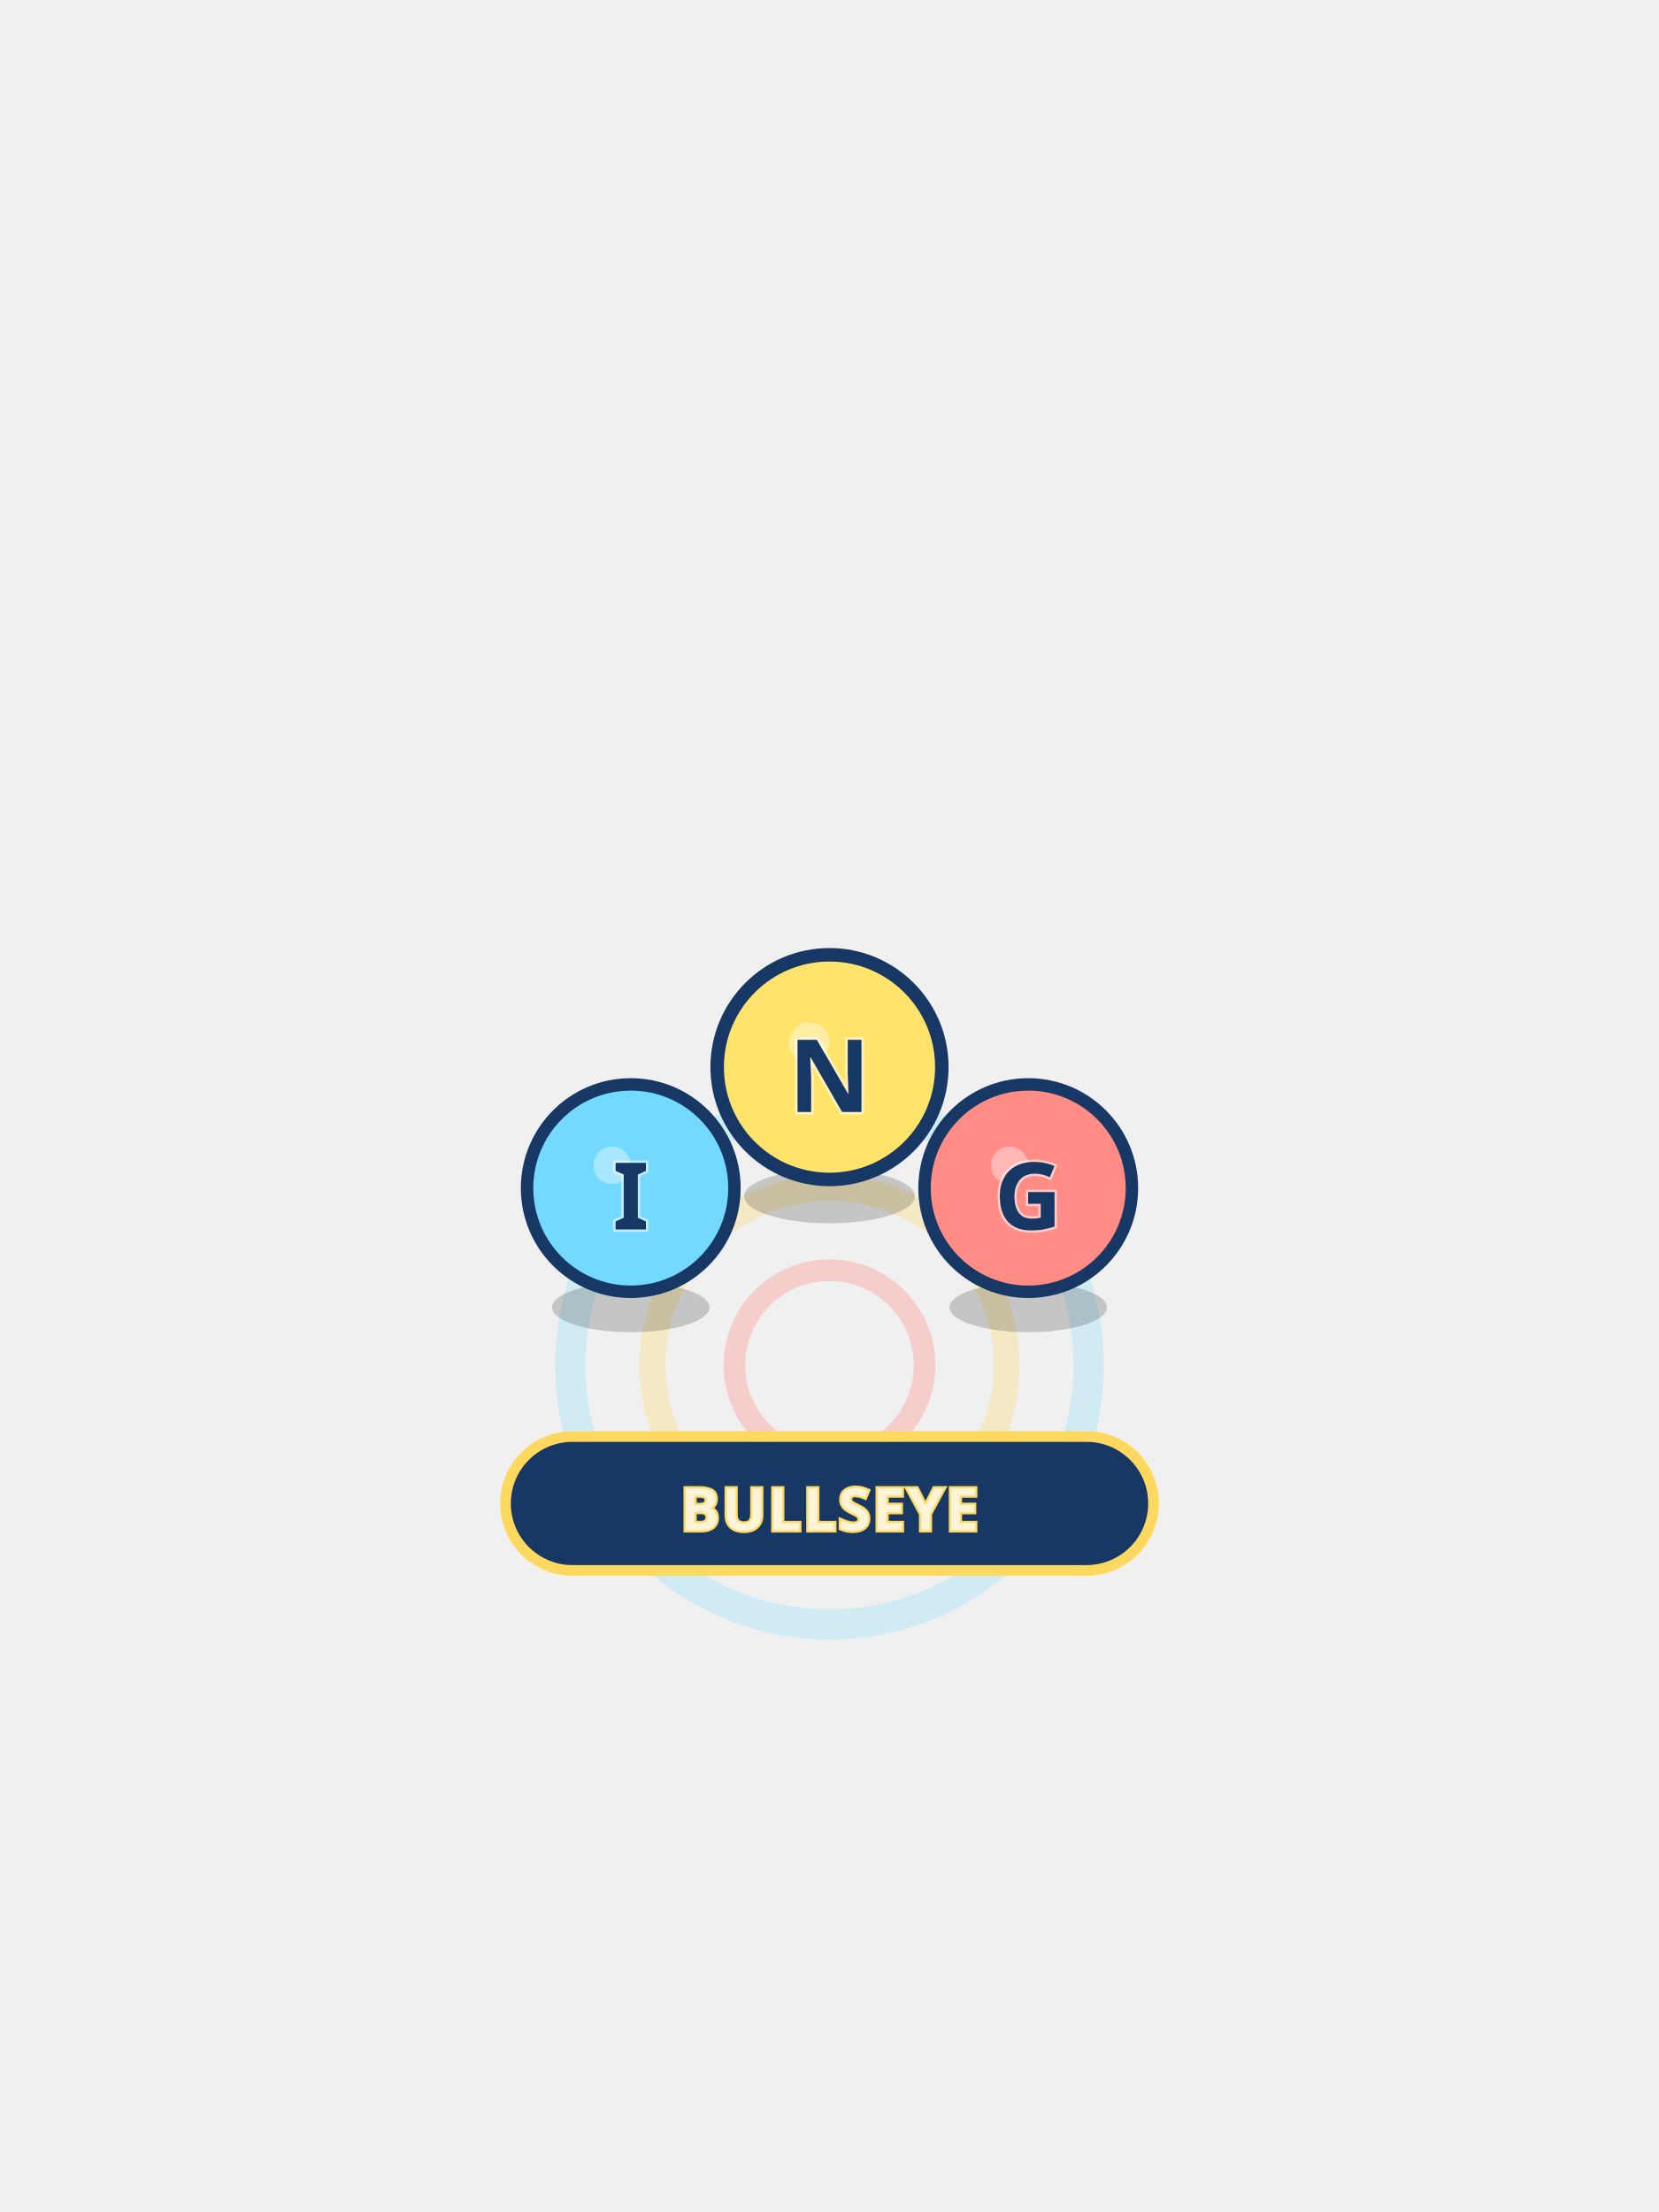
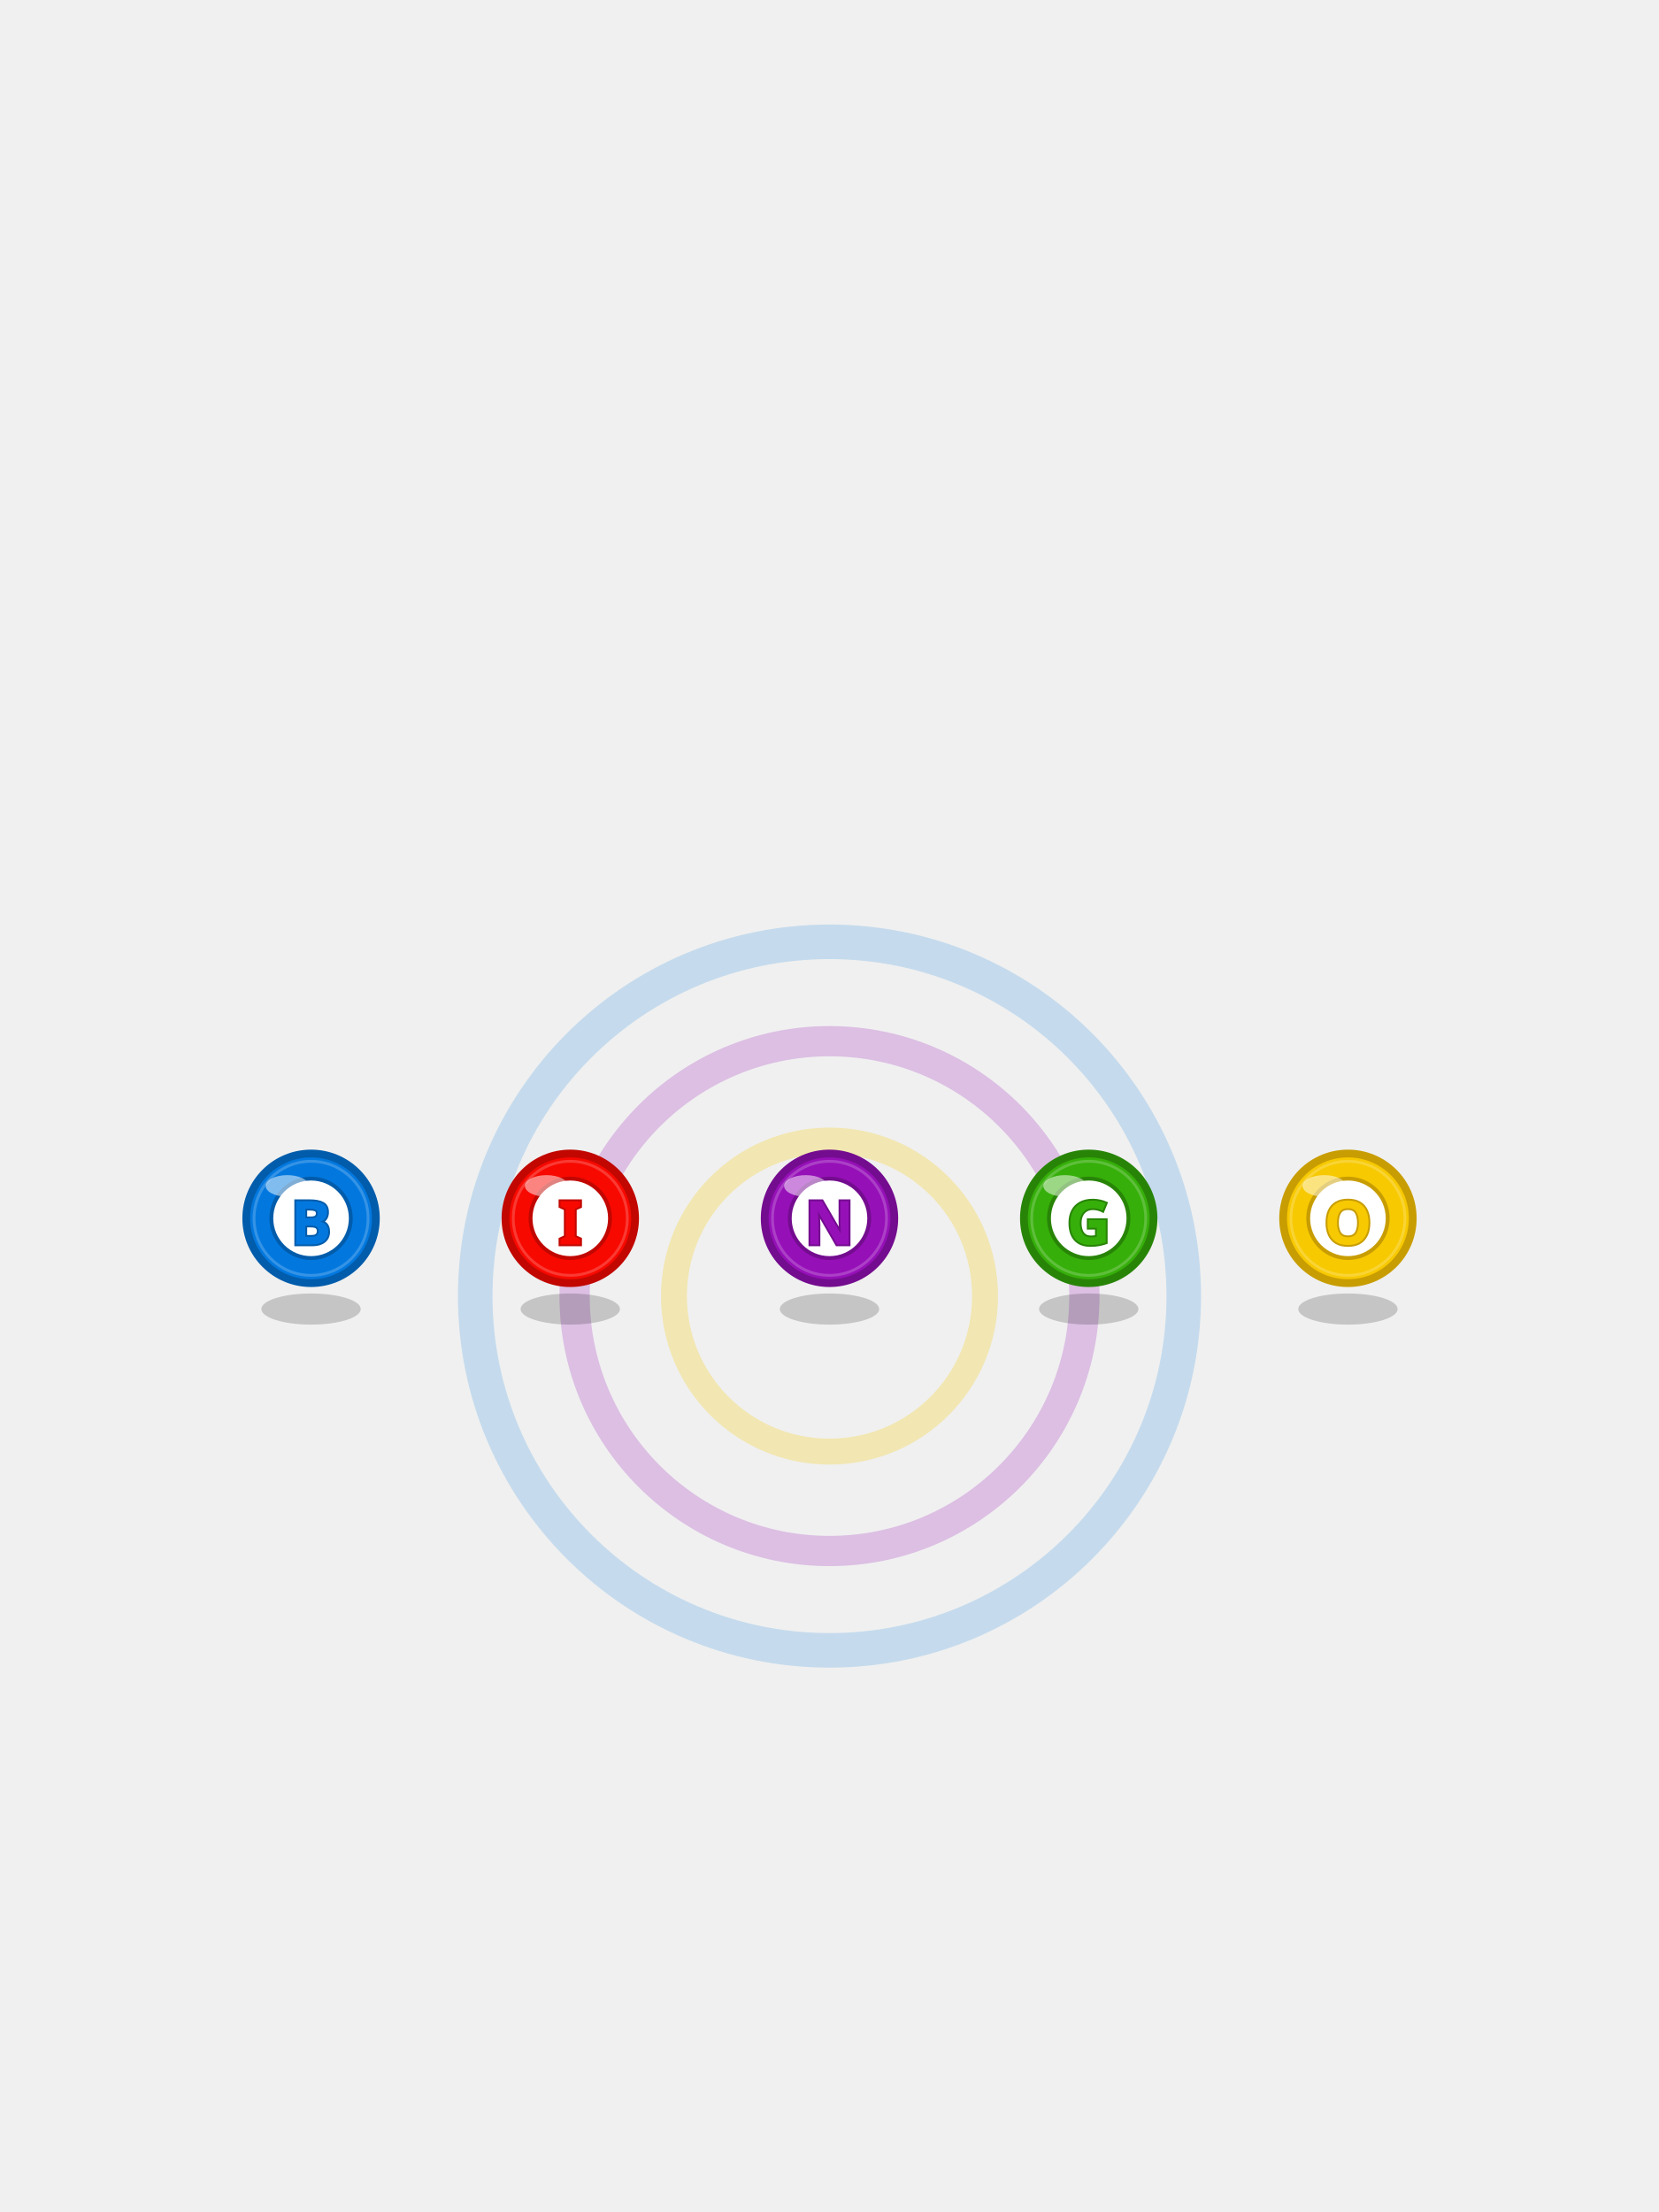
<svg xmlns="http://www.w3.org/2000/svg" width="768" height="1024" viewBox="0 0 768 1024" preserveAspectRatio="xMidYMid meet" data-wink-name="Bingo Ball Bullseye Drop" data-wink-category="Bouncing Bingo Balls" data-wink-duration="3100ms" aria-label="Bingo Ball Bullseye Drop">
  <style>
-   text { font-family: 'Trebuchet MS', 'Segoe UI', sans-serif; paint-order: stroke fill; }
-   @keyframes popIn {
-     0%, 100% { opacity: 0; transform: translate(var(--fx, 0px), var(--fy, 40px)) scale(0.28) rotate(var(--fr, -16deg)); }
-     16% { opacity: 1; }
-     34% { opacity: 1; transform: translate(0px, 0px) scale(1.08) rotate(0deg); }
-     72% { opacity: 1; transform: translate(0px, 0px) scale(1) rotate(0deg); }
-     88% { opacity: 1; }
-   }
-   @keyframes riseIn {
-     0%, 100% { opacity: 0; transform: translate(0px, 140px) scale(0.42); }
-     18% { opacity: 1; }
-     34% { opacity: 1; transform: translate(0px, -10px) scale(1.05); }
-     82% { opacity: 1; transform: translate(0px, 0px) scale(1); }
-   }
-   @keyframes spinIn {
-     0%, 100% { opacity: 0; transform: rotate(-220deg) scale(0.2); }
-     18% { opacity: 1; }
-     36% { opacity: 1; transform: rotate(10deg) scale(1.06); }
-     82% { opacity: 1; transform: rotate(0deg) scale(1); }
-   }
-   @keyframes bob {
-     0%, 100% { transform: translateY(0px) rotate(-1deg); }
-     50% { transform: translateY(-14px) rotate(1.5deg); }
-   }
-   @keyframes sway {
-     0%, 100% { transform: rotate(-4deg) translateY(0px); }
-     50% { transform: rotate(4deg) translateY(-8px); }
-   }
-   @keyframes twinkle {
-     0%, 100% { opacity: 0; transform: scale(0.2) rotate(0deg); }
-     50% { opacity: 1; transform: scale(1) rotate(14deg); }
-   }
-   @keyframes burstOut {
-     0%, 100% { opacity: 0; transform: translate(0px,0px) scale(0.18); }
-     18% { opacity: 1; }
-     58% { opacity: 1; transform: translate(var(--tx,0px), var(--ty,0px)) scale(1); }
-     82% { opacity: 0; transform: translate(var(--tx,0px), var(--ty,0px)) scale(0.78); }
-   }
-   @keyframes fallDown {
-     0%, 100% { opacity: 0; transform: translate(0px, -120px) rotate(var(--r0, 0deg)) scale(0.52); }
-     16% { opacity: 1; }
-     84% { opacity: 1; }
-     100% { opacity: 0; transform: translate(var(--tx, 0px), var(--ty, 560px)) rotate(var(--r1, 200deg)) scale(1); }
-   }
-   @keyframes drawLine {
-     0%, 100% { opacity: 0; stroke-dashoffset: var(--dash, 1200); }
-     18% { opacity: 1; }
-     42%, 84% { opacity: 1; stroke-dashoffset: 0; }
-   }
-   @keyframes orbitSpin {
-     0%, 100% { transform: rotate(0deg); }
-     50% { transform: rotate(180deg); }
-   }
-   @keyframes revealFinal {
-     0%, 54%, 100% { opacity: 0; transform: scale(0.38); }
-     66% { opacity: 1; transform: scale(1.08); }
-     84% { opacity: 1; transform: scale(1); }
-   }
- </style>
-   <circle cx="384" cy="632" r="120" fill="none" stroke="#68d8ff" stroke-width="14" opacity="0.24" />
-   <circle cx="384" cy="632" r="82" fill="none" stroke="#ffd95f" stroke-width="12" opacity="0.3" />
-   <circle cx="384" cy="632" r="44" fill="none" stroke="#ff8d85" stroke-width="10" opacity="0.34" />
-   <g style="transform-origin:292px 550px; --fx:0px; --fy:-280px; animation:popIn 3.1s cubic-bezier(0.2,0.9,0.24,1) infinite;">
-     <g>
-       <ellipse cx="292" cy="605.2" rx="36.48" ry="11.52" fill="rgba(0,0,0,0.18)" />
-       <circle cx="292" cy="550" r="48" fill="#74d9ff" stroke="#173764" stroke-width="5.76" />
-       <circle cx="283.36" cy="539.44" r="8.64" fill="#fff" opacity="0.38" />
-       <text x="292" y="552.4" text-anchor="middle" dominant-baseline="central" font-size="43.2" font-weight="900" fill="#173764" stroke="rgba(255,255,255,0.55)" stroke-width="2.16" letter-spacing="0">I</text>
+     text { font-family: 'Arial Black', 'Trebuchet MS', 'Segoe UI', sans-serif; paint-order: stroke fill; }
+     @keyframes dropIn {
+       0%, 100% { opacity: 0; transform: translate(var(--fx, 0px), var(--fy, -220px)) scale(0.28) rotate(var(--fr, -14deg)); }
+       18% { opacity: 1; }
+       38% { opacity: 1; transform: translate(0px, 0px) scale(1.08) rotate(0deg); }
+       80% { opacity: 1; transform: translate(0px, 0px) scale(1); }
+     }
+     @keyframes bob {
+       0%, 100% { transform: translateY(0px); }
+       50% { transform: translateY(-10px); }
+     }
+     @keyframes twinkle {
+       0%, 100% { opacity: 0.22; transform: scale(0.88); }
+       50% { opacity: 0.5; transform: scale(1.06); }
+     }
+   </style>
+   <g style="transform-origin:384px 600px; animation:twinkle 3.1s ease-in-out infinite;">
+     <circle cx="384" cy="600" r="164" fill="none" stroke="#0278df" stroke-width="16" opacity="0.18" />
+     <circle cx="384" cy="600" r="118" fill="none" stroke="#9610b8" stroke-width="14" opacity="0.22" />
+     <circle cx="384" cy="600" r="72" fill="none" stroke="#f7c901" stroke-width="12" opacity="0.26" />
+   </g>
+   <g style="transform-origin:144px 564px; --fx:0px; --fy:-280px; --fr:-16deg; animation:dropIn 3.1s cubic-bezier(0.2,0.9,0.24,1) infinite;">
+     <g transform="translate(144 564)">
+       <ellipse cx="0" cy="42" rx="23" ry="7.2" fill="rgba(0,0,0,0.18)" />
+       <circle cx="0" cy="0" r="30" fill="#0278df" stroke="#015cab" stroke-width="3.6" />
+       <circle cx="0" cy="0" r="26.4" fill="none" stroke="rgba(255,255,255,0.2)" stroke-width="1.3" />
+       <circle cx="0" cy="0" r="18.4" fill="#ffffff" stroke="#015cab" stroke-width="1.8" />
+       <text x="0" y="1.2" text-anchor="middle" dominant-baseline="central" font-size="28" font-weight="900" fill="#0278df" stroke="#015cab" stroke-width="1.7" letter-spacing="0">B</text>
+       <ellipse cx="-11" cy="-15" rx="10" ry="5" fill="#ffffff" opacity="0.5" />
    </g>
  </g>
-   <g style="transform-origin:384px 494px; --fx:0px; --fy:-340px; animation:popIn 3.1s cubic-bezier(0.2,0.9,0.24,1) infinite; animation-delay:0.09s;">
-     <g>
-       <ellipse cx="384" cy="553.8" rx="39.52" ry="12.48" fill="rgba(0,0,0,0.18)" />
-       <circle cx="384" cy="494" r="52" fill="#ffe36a" stroke="#173764" stroke-width="6.24" />
-       <circle cx="374.64" cy="482.56" r="9.36" fill="#fff" opacity="0.38" />
-       <text x="384" y="496.6" text-anchor="middle" dominant-baseline="central" font-size="46.8" font-weight="900" fill="#173764" stroke="rgba(255,255,255,0.55)" stroke-width="2.34" letter-spacing="0">N</text>
+   <g style="transform-origin:264px 564px; --fx:0px; --fy:-240px; --fr:-10deg; animation:dropIn 3.1s cubic-bezier(0.2,0.9,0.24,1) infinite; animation-delay:0.08s;">
+     <g transform="translate(264 564)">
+       <ellipse cx="0" cy="42" rx="23" ry="7.2" fill="rgba(0,0,0,0.18)" />
+       <circle cx="0" cy="0" r="30" fill="#f70900" stroke="#c10700" stroke-width="3.6" />
+       <circle cx="0" cy="0" r="26.4" fill="none" stroke="rgba(255,255,255,0.2)" stroke-width="1.3" />
+       <circle cx="0" cy="0" r="18.4" fill="#ffffff" stroke="#c10700" stroke-width="1.8" />
+       <text x="0" y="1.2" text-anchor="middle" dominant-baseline="central" font-size="28" font-weight="900" fill="#f70900" stroke="#c10700" stroke-width="1.7" letter-spacing="0">I</text>
+       <ellipse cx="-11" cy="-15" rx="10" ry="5" fill="#ffffff" opacity="0.5" />
    </g>
  </g>
-   <g style="transform-origin:476px 550px; --fx:0px; --fy:-280px; animation:popIn 3.1s cubic-bezier(0.2,0.9,0.24,1) infinite; animation-delay:0.18s;">
-     <g>
-       <ellipse cx="476" cy="605.2" rx="36.48" ry="11.52" fill="rgba(0,0,0,0.18)" />
-       <circle cx="476" cy="550" r="48" fill="#ff8d86" stroke="#173764" stroke-width="5.76" />
-       <circle cx="467.36" cy="539.44" r="8.64" fill="#fff" opacity="0.38" />
-       <text x="476" y="552.4" text-anchor="middle" dominant-baseline="central" font-size="43.2" font-weight="900" fill="#173764" stroke="rgba(255,255,255,0.55)" stroke-width="2.16" letter-spacing="0">G</text>
+   <g style="transform-origin:384px 564px; --fx:0px; --fy:-300px; --fr:0deg; animation:dropIn 3.1s cubic-bezier(0.2,0.9,0.24,1) infinite; animation-delay:0.16s;">
+     <g transform="translate(384 564)">
+       <ellipse cx="0" cy="42" rx="23" ry="7.2" fill="rgba(0,0,0,0.18)" />
+       <circle cx="0" cy="0" r="30" fill="#9610b8" stroke="#740c8f" stroke-width="3.6" />
+       <circle cx="0" cy="0" r="26.4" fill="none" stroke="rgba(255,255,255,0.2)" stroke-width="1.3" />
+       <circle cx="0" cy="0" r="18.4" fill="#ffffff" stroke="#740c8f" stroke-width="1.8" />
+       <text x="0" y="1.2" text-anchor="middle" dominant-baseline="central" font-size="28" font-weight="900" fill="#9610b8" stroke="#740c8f" stroke-width="1.7" letter-spacing="0">N</text>
+       <ellipse cx="-11" cy="-15" rx="10" ry="5" fill="#ffffff" opacity="0.5" />
    </g>
  </g>
-   <g style="transform-origin:384px 696px; animation:revealFinal 3.1s ease-out infinite;">
-     <g>
-       <rect x="234" y="665" width="300" height="62" rx="31" fill="#173764" stroke="#ffd95f" stroke-width="4.96" />
-       <text x="384" y="697.86" text-anchor="middle" dominant-baseline="central" font-size="27.28" font-weight="900" fill="#fff4d8" stroke="#ffd95f" stroke-width="2" letter-spacing="0.818">BULLSEYE</text>
+   <g style="transform-origin:504px 564px; --fx:0px; --fy:-240px; --fr:10deg; animation:dropIn 3.1s cubic-bezier(0.2,0.9,0.24,1) infinite; animation-delay:0.24s;">
+     <g transform="translate(504 564)">
+       <ellipse cx="0" cy="42" rx="23" ry="7.2" fill="rgba(0,0,0,0.18)" />
+       <circle cx="0" cy="0" r="30" fill="#36af0a" stroke="#288407" stroke-width="3.6" />
+       <circle cx="0" cy="0" r="26.4" fill="none" stroke="rgba(255,255,255,0.2)" stroke-width="1.3" />
+       <circle cx="0" cy="0" r="18.4" fill="#ffffff" stroke="#288407" stroke-width="1.8" />
+       <text x="0" y="1.2" text-anchor="middle" dominant-baseline="central" font-size="28" font-weight="900" fill="#36af0a" stroke="#288407" stroke-width="1.7" letter-spacing="0">G</text>
+       <ellipse cx="-11" cy="-15" rx="10" ry="5" fill="#ffffff" opacity="0.5" />
+     </g>
+   </g>
+   <g style="transform-origin:624px 564px; --fx:0px; --fy:-280px; --fr:16deg; animation:dropIn 3.1s cubic-bezier(0.2,0.9,0.24,1) infinite; animation-delay:0.32s;">
+     <g transform="translate(624 564)">
+       <ellipse cx="0" cy="42" rx="23" ry="7.2" fill="rgba(0,0,0,0.18)" />
+       <circle cx="0" cy="0" r="30" fill="#f7c901" stroke="#c89d01" stroke-width="3.6" />
+       <circle cx="0" cy="0" r="26.4" fill="none" stroke="rgba(255,255,255,0.2)" stroke-width="1.3" />
+       <circle cx="0" cy="0" r="18.4" fill="#ffffff" stroke="#c89d01" stroke-width="1.8" />
+       <text x="0" y="1.2" text-anchor="middle" dominant-baseline="central" font-size="28" font-weight="900" fill="#f7c901" stroke="#c89d01" stroke-width="1.7" letter-spacing="0">O</text>
+       <ellipse cx="-11" cy="-15" rx="10" ry="5" fill="#ffffff" opacity="0.5" />
    </g>
  </g>
</svg>
